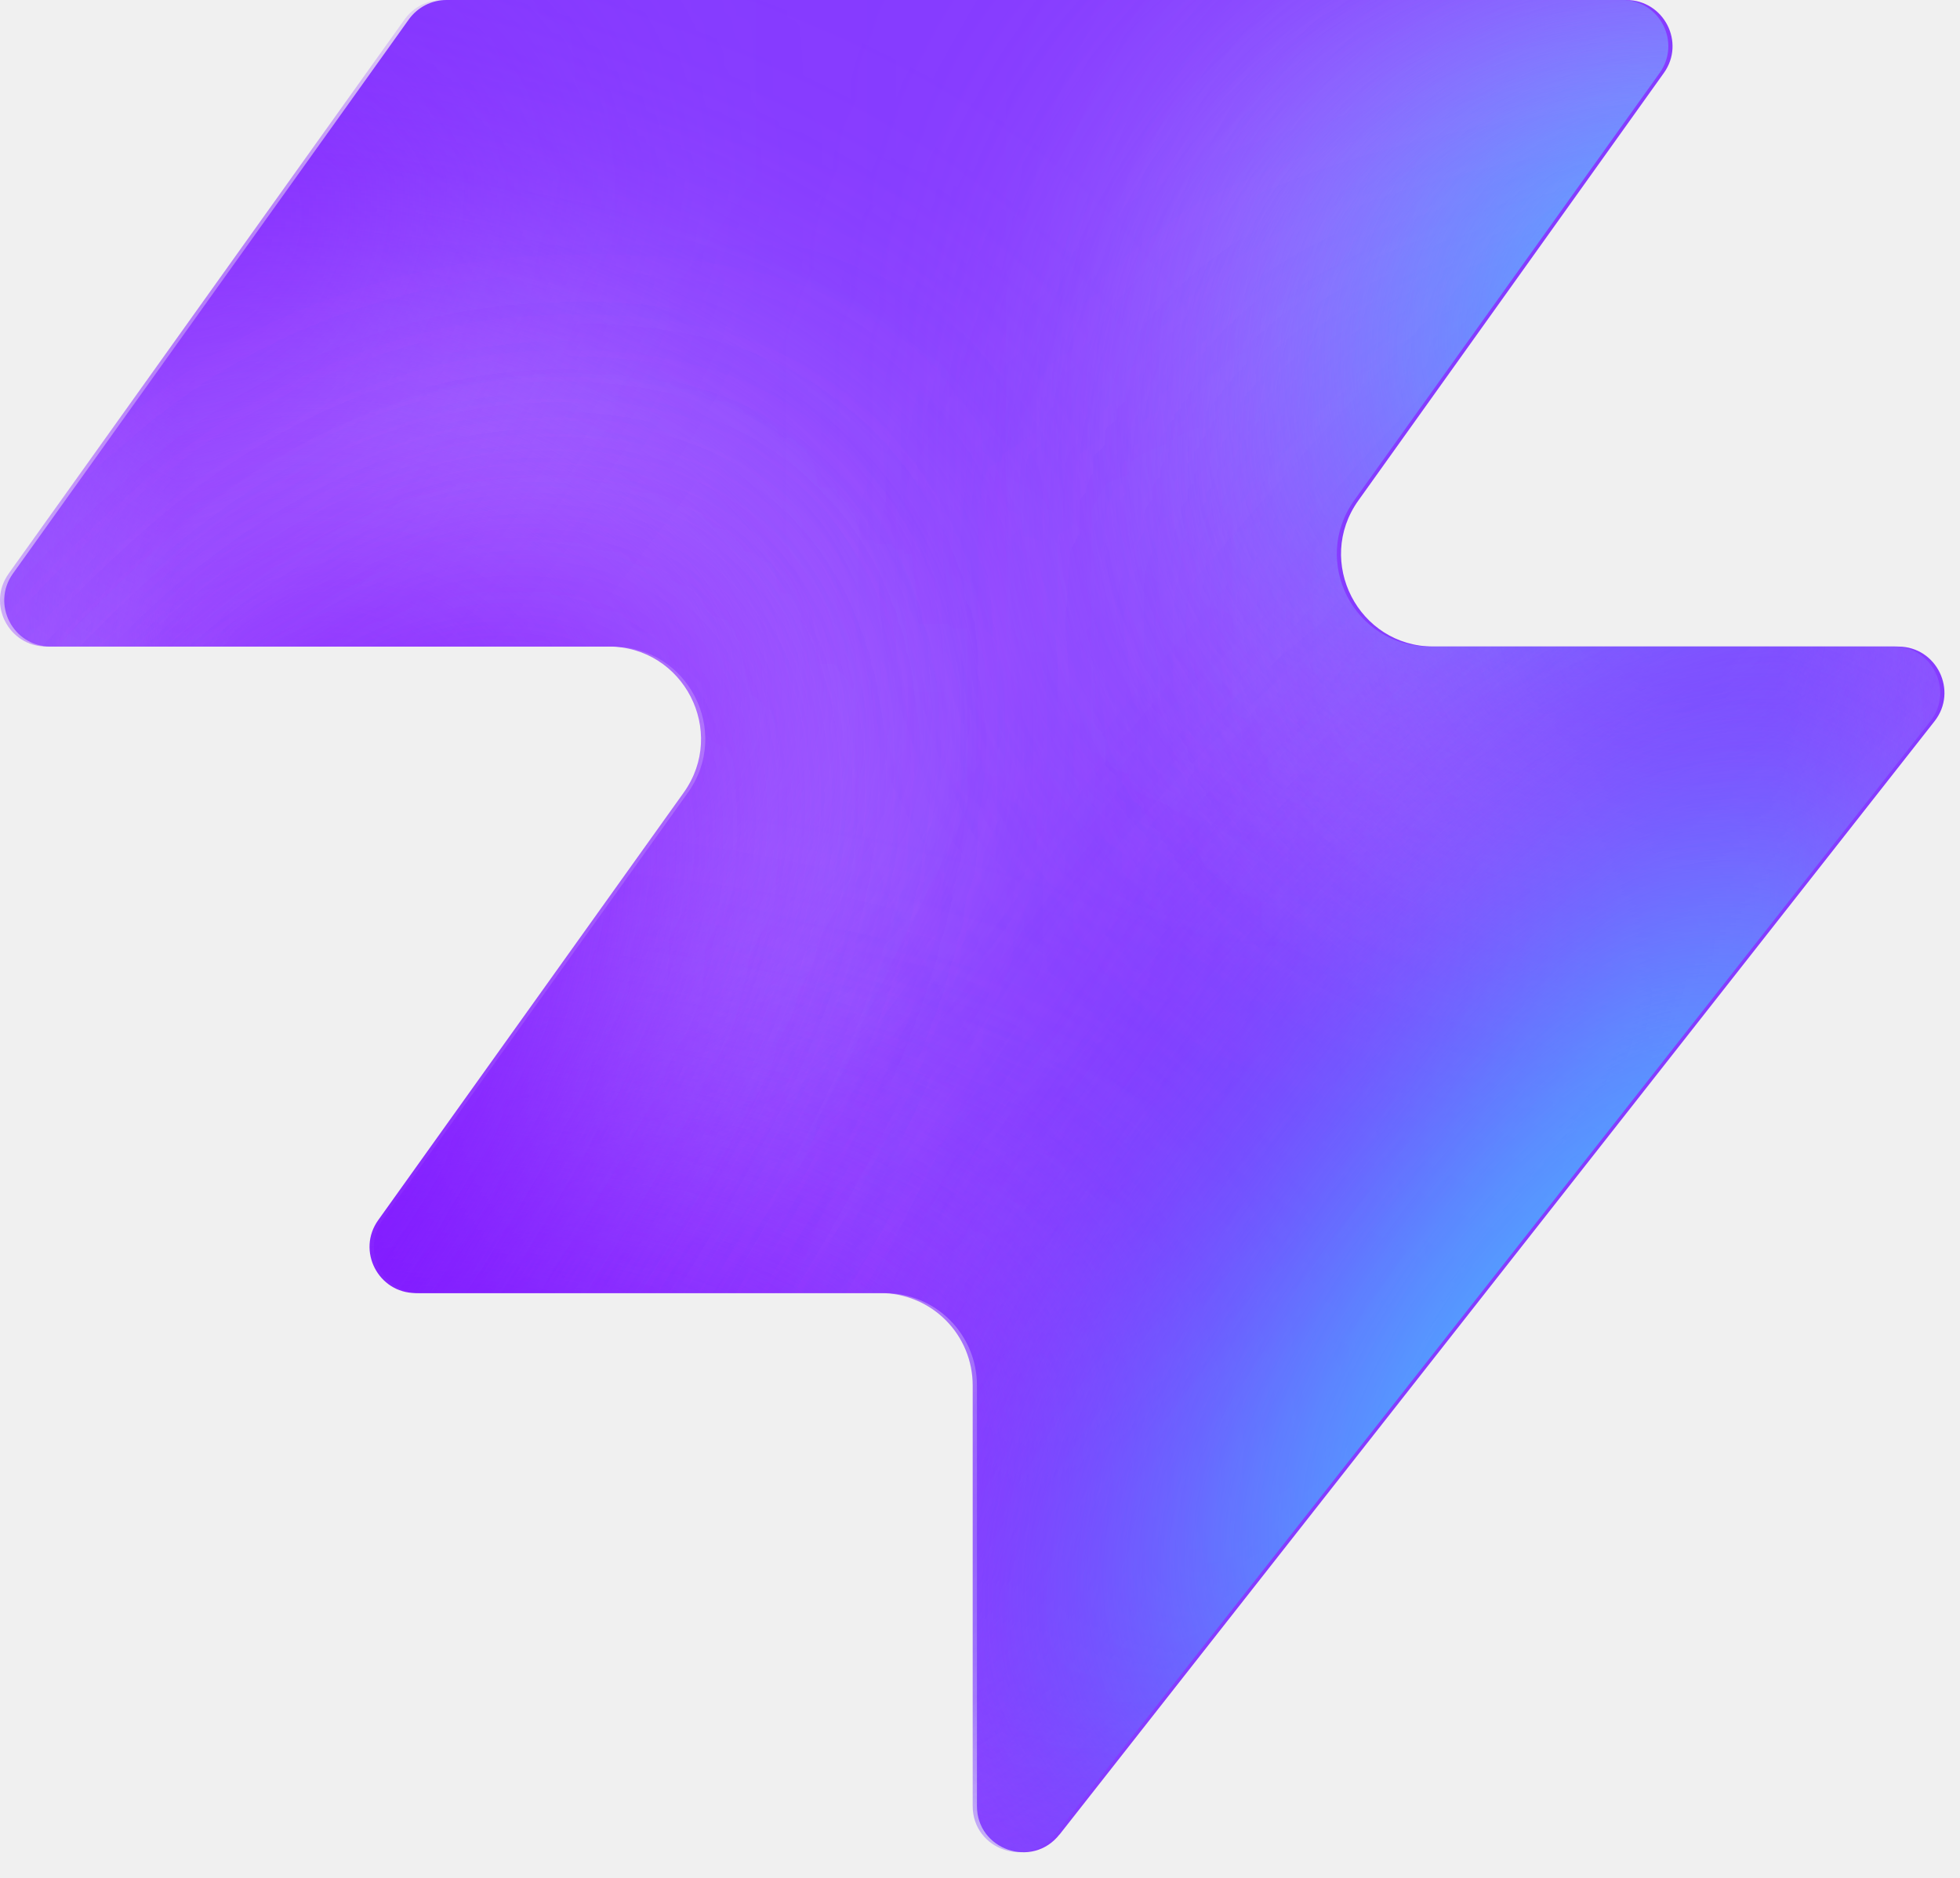
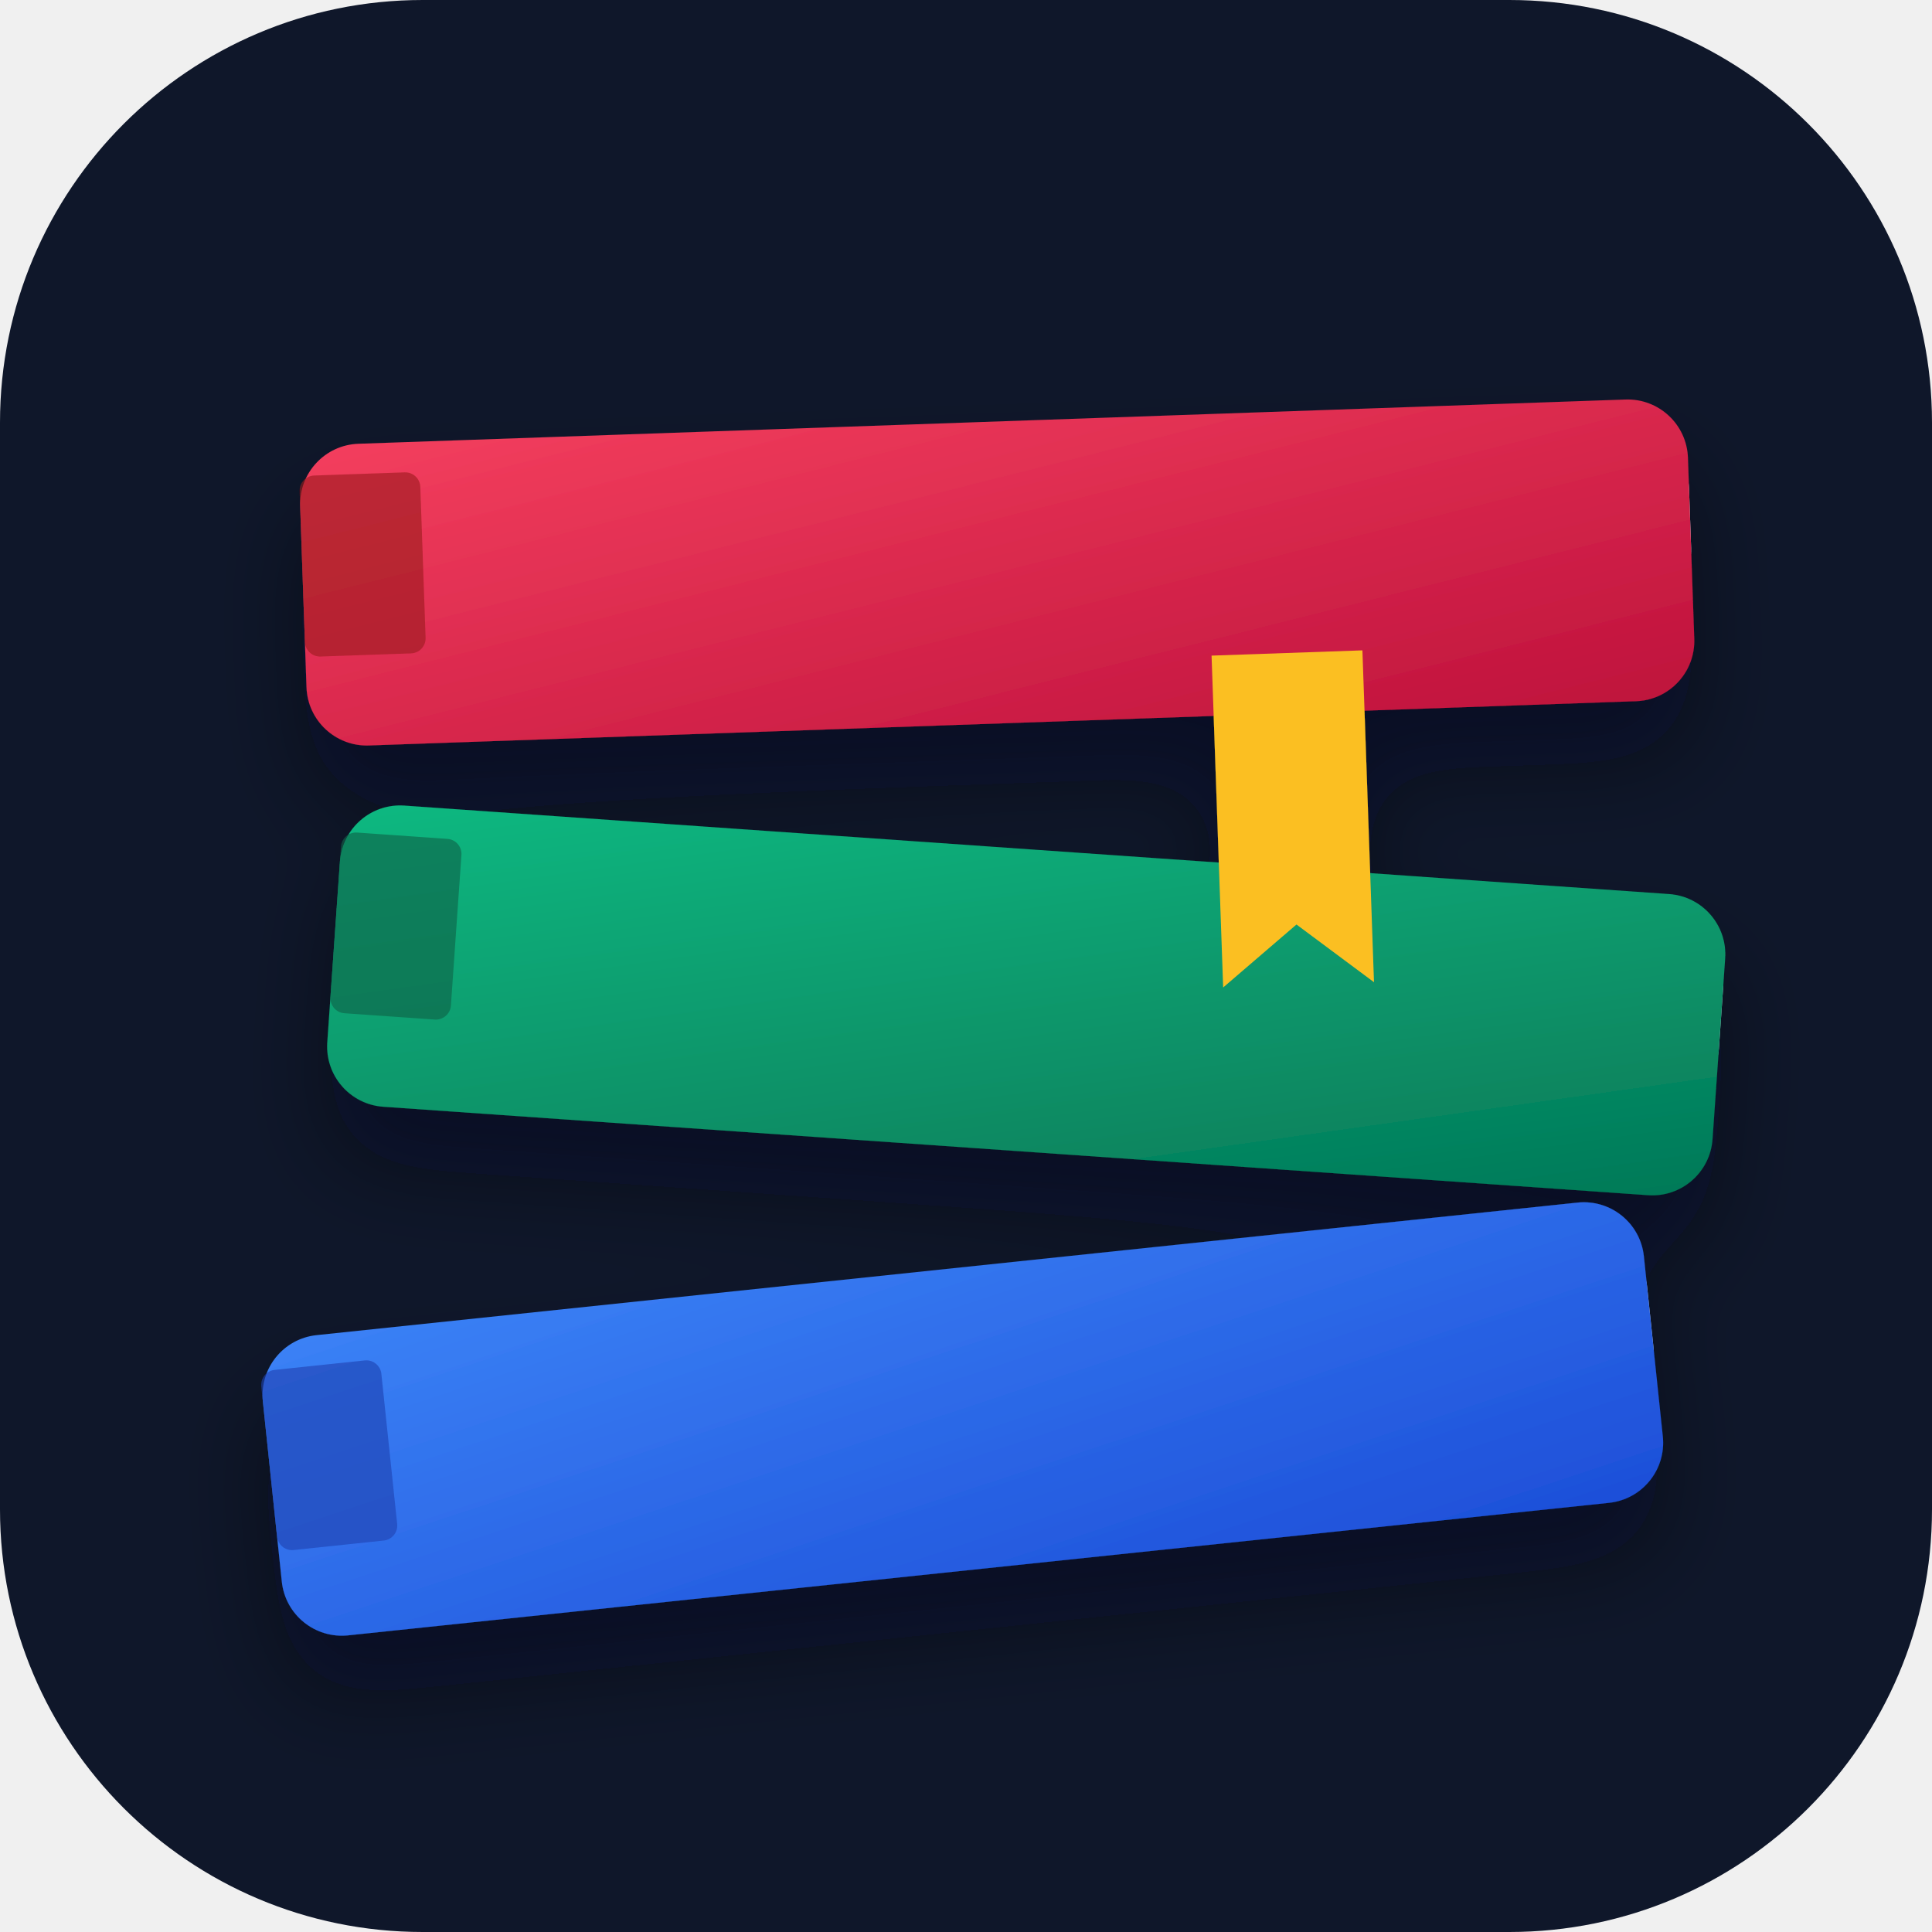
- <svg xmlns="http://www.w3.org/2000/svg" width="48" height="46" fill="none" viewBox="0 0 48 46">
-   <path fill="#863bff" d="M25.946 44.938c-.664.845-2.021.375-2.021-.698V33.937a2.26 2.26 0 0 0-2.262-2.262H10.287c-.92 0-1.456-1.04-.92-1.788l7.48-10.471c1.07-1.497 0-3.578-1.842-3.578H1.237c-.92 0-1.456-1.04-.92-1.788L10.013.474c.214-.297.556-.474.92-.474h28.894c.92 0 1.456 1.04.92 1.788l-7.48 10.471c-1.07 1.498 0 3.579 1.842 3.579h11.377c.943 0 1.473 1.088.89 1.83L25.947 44.94z" style="fill:#863bff;fill:color(display-p3 .525 .23 1);fill-opacity:1" />
-   <mask id="a" width="48" height="46" x="0" y="0" maskUnits="userSpaceOnUse" style="mask-type:alpha">
-     <path fill="#000" d="M25.842 44.938c-.664.844-2.021.375-2.021-.698V33.937a2.26 2.26 0 0 0-2.262-2.262H10.183c-.92 0-1.456-1.04-.92-1.788l7.48-10.471c1.07-1.498 0-3.579-1.842-3.579H1.133c-.92 0-1.456-1.04-.92-1.787L9.91.473c.214-.297.556-.474.92-.474h28.894c.92 0 1.456 1.04.92 1.788l-7.48 10.471c-1.07 1.498 0 3.578 1.842 3.578h11.377c.943 0 1.473 1.088.89 1.832L25.843 44.94z" style="fill:#000;fill-opacity:1" />
-   </mask>
-   <g mask="url(#a)">
-     <g filter="url(#b)">
-       <ellipse cx="5.508" cy="14.704" fill="#ede6ff" rx="5.508" ry="14.704" style="fill:#ede6ff;fill:color(display-p3 .927 .903 1);fill-opacity:1" transform="matrix(.00324 1 1 -.00324 -4.47 31.516)" />
+ <svg xmlns="http://www.w3.org/2000/svg" viewBox="0 0 128 128" width="128" height="128">
+   <defs>
+     <linearGradient id="topBook" x1="0%" y1="0%" x2="100%" y2="100%">
+       <stop offset="0%" stop-color="#f43f5e" />
+       <stop offset="100%" stop-color="#be123c" />
+     </linearGradient>
+     <linearGradient id="midBook" x1="0%" y1="0%" x2="100%" y2="100%">
+       <stop offset="0%" stop-color="#10b981" />
+       <stop offset="100%" stop-color="#047857" />
+     </linearGradient>
+     <linearGradient id="botBook" x1="0%" y1="0%" x2="100%" y2="100%">
+       <stop offset="0%" stop-color="#3b82f6" />
+       <stop offset="100%" stop-color="#1d4ed8" />
+     </linearGradient>
+     <filter id="shadow" x="-15%" y="-15%" width="130%" height="130%">
+       <feDropShadow dx="0" dy="4" stdDeviation="3" flood-opacity="0.4" flood-color="#020617" />
+     </filter>
+   </defs>
+   <rect width="128" height="128" rx="28" fill="#0f172a" />
+   <g transform="translate(14, 16)" filter="url(#shadow)">
+     <g transform="rotate(-6, 50, 80)">
+       <path d="M12 70h80v12H12z" fill="#f1f5f9" />
+       <path d="M92 70c2 0 4 2 4 4v4c0 2-2 4-4 4" fill="#cbd5e1" />
+       <path d="M8 68h84a4 4 0 0 1 4 4v12a4 4 0 0 1-4 4H8a4 4 0 0 1-4-4v-12a4 4 0 0 1 4-4z" fill="url(#botBook)" />
+       <rect x="4" y="70" width="8" height="12" rx="1" fill="#1e40af" opacity="0.6" />
    </g>
-     <g filter="url(#c)">
-       <ellipse cx="10.399" cy="29.851" fill="#ede6ff" rx="10.399" ry="29.851" style="fill:#ede6ff;fill:color(display-p3 .927 .903 1);fill-opacity:1" transform="matrix(.00324 1 1 -.00324 -39.328 7.883)" />
+     <g transform="rotate(4, 50, 50)">
+       <path d="M16 42h80v12H16z" fill="#f8fafc" />
+       <path d="M96 42c2 0 4 2 4 4v4c0 2-2 4-4 4" fill="#cbd5e1" />
+       <path d="M12 40h84a4 4 0 0 1 4 4v12a4 4 0 0 1-4 4H12a4 4 0 0 1-4-4v-12a4 4 0 0 1 4-4z" fill="url(#midBook)" />
+       <rect x="8" y="42" width="8" height="12" rx="1" fill="#065f46" opacity="0.6" />
    </g>
-     <g filter="url(#d)">
-       <ellipse cx="5.508" cy="30.487" fill="#7e14ff" rx="5.508" ry="30.487" style="fill:#7e14ff;fill:color(display-p3 .492 .077 1);fill-opacity:1" transform="rotate(89.814 -25.913 -14.639)scale(1 -1)" />
-     </g>
-     <g filter="url(#e)">
-       <ellipse cx="5.508" cy="30.599" fill="#7e14ff" rx="5.508" ry="30.599" style="fill:#7e14ff;fill:color(display-p3 .492 .077 1);fill-opacity:1" transform="rotate(89.814 -32.644 -3.334)scale(1 -1)" />
-     </g>
-     <g filter="url(#f)">
-       <ellipse cx="5.508" cy="30.599" fill="#7e14ff" rx="5.508" ry="30.599" style="fill:#7e14ff;fill:color(display-p3 .492 .077 1);fill-opacity:1" transform="matrix(.00324 1 1 -.00324 -34.34 30.47)" />
-     </g>
-     <g filter="url(#g)">
-       <ellipse cx="14.072" cy="22.078" fill="#ede6ff" rx="14.072" ry="22.078" style="fill:#ede6ff;fill:color(display-p3 .927 .903 1);fill-opacity:1" transform="rotate(93.35 24.506 48.493)scale(-1 1)" />
-     </g>
-     <g filter="url(#h)">
-       <ellipse cx="3.47" cy="21.501" fill="#7e14ff" rx="3.47" ry="21.501" style="fill:#7e14ff;fill:color(display-p3 .492 .077 1);fill-opacity:1" transform="rotate(89.009 28.708 47.59)scale(-1 1)" />
-     </g>
-     <g filter="url(#i)">
-       <ellipse cx="3.47" cy="21.501" fill="#7e14ff" rx="3.47" ry="21.501" style="fill:#7e14ff;fill:color(display-p3 .492 .077 1);fill-opacity:1" transform="rotate(89.009 28.708 47.59)scale(-1 1)" />
-     </g>
-     <g filter="url(#j)">
-       <ellipse cx=".387" cy="8.972" fill="#7e14ff" rx="4.407" ry="29.108" style="fill:#7e14ff;fill:color(display-p3 .492 .077 1);fill-opacity:1" transform="rotate(39.51 .387 8.972)" />
-     </g>
-     <g filter="url(#k)">
-       <ellipse cx="47.523" cy="-6.092" fill="#7e14ff" rx="4.407" ry="29.108" style="fill:#7e14ff;fill:color(display-p3 .492 .077 1);fill-opacity:1" transform="rotate(37.892 47.523 -6.092)" />
-     </g>
-     <g filter="url(#l)">
-       <ellipse cx="41.412" cy="6.333" fill="#47bfff" rx="5.971" ry="9.665" style="fill:#47bfff;fill:color(display-p3 .28 .748 1);fill-opacity:1" transform="rotate(37.892 41.412 6.333)" />
-     </g>
-     <g filter="url(#m)">
-       <ellipse cx="-1.879" cy="38.332" fill="#7e14ff" rx="4.407" ry="29.108" style="fill:#7e14ff;fill:color(display-p3 .492 .077 1);fill-opacity:1" transform="rotate(37.892 -1.88 38.332)" />
-     </g>
-     <g filter="url(#n)">
-       <ellipse cx="-1.879" cy="38.332" fill="#7e14ff" rx="4.407" ry="29.108" style="fill:#7e14ff;fill:color(display-p3 .492 .077 1);fill-opacity:1" transform="rotate(37.892 -1.88 38.332)" />
-     </g>
-     <g filter="url(#o)">
-       <ellipse cx="35.651" cy="29.907" fill="#7e14ff" rx="4.407" ry="29.108" style="fill:#7e14ff;fill:color(display-p3 .492 .077 1);fill-opacity:1" transform="rotate(37.892 35.651 29.907)" />
-     </g>
-     <g filter="url(#p)">
-       <ellipse cx="38.418" cy="32.4" fill="#47bfff" rx="5.971" ry="15.297" style="fill:#47bfff;fill:color(display-p3 .28 .748 1);fill-opacity:1" transform="rotate(37.892 38.418 32.4)" />
+     <g transform="rotate(-2, 50, 20)">
+       <path d="M14 14h80v12H14z" fill="#ffffff" />
+       <path d="M94 14c2 0 4 2 4 4v4c0 2-2 4-4 4" fill="#e2e8f0" />
+       <path d="M10 12h84a4 4 0 0 1 4 4v12a4 4 0 0 1-4 4H10a4 4 0 0 1-4-4V16a4 4 0 0 1 4-4z" fill="url(#topBook)" />
+       <rect x="6" y="14" width="8" height="12" rx="1" fill="#991b1b" opacity="0.6" />
+       <path d="M76 28v22l-5-4-5 4V28" fill="#fbbf24" />
    </g>
  </g>
-   <defs>
-     <filter id="b" width="60.045" height="41.654" x="-19.77" y="16.149" color-interpolation-filters="sRGB" filterUnits="userSpaceOnUse">
-       <feFlood flood-opacity="0" result="BackgroundImageFix" />
-       <feBlend in="SourceGraphic" in2="BackgroundImageFix" result="shape" />
-       <feGaussianBlur result="effect1_foregroundBlur_2002_17158" stdDeviation="7.659" />
-     </filter>
-     <filter id="c" width="90.34" height="51.437" x="-54.613" y="-7.533" color-interpolation-filters="sRGB" filterUnits="userSpaceOnUse">
-       <feFlood flood-opacity="0" result="BackgroundImageFix" />
-       <feBlend in="SourceGraphic" in2="BackgroundImageFix" result="shape" />
-       <feGaussianBlur result="effect1_foregroundBlur_2002_17158" stdDeviation="7.659" />
-     </filter>
-     <filter id="d" width="79.355" height="29.4" x="-49.64" y="2.03" color-interpolation-filters="sRGB" filterUnits="userSpaceOnUse">
-       <feFlood flood-opacity="0" result="BackgroundImageFix" />
-       <feBlend in="SourceGraphic" in2="BackgroundImageFix" result="shape" />
-       <feGaussianBlur result="effect1_foregroundBlur_2002_17158" stdDeviation="4.596" />
-     </filter>
-     <filter id="e" width="79.579" height="29.4" x="-45.045" y="20.029" color-interpolation-filters="sRGB" filterUnits="userSpaceOnUse">
-       <feFlood flood-opacity="0" result="BackgroundImageFix" />
-       <feBlend in="SourceGraphic" in2="BackgroundImageFix" result="shape" />
-       <feGaussianBlur result="effect1_foregroundBlur_2002_17158" stdDeviation="4.596" />
-     </filter>
-     <filter id="f" width="79.579" height="29.4" x="-43.513" y="21.178" color-interpolation-filters="sRGB" filterUnits="userSpaceOnUse">
-       <feFlood flood-opacity="0" result="BackgroundImageFix" />
-       <feBlend in="SourceGraphic" in2="BackgroundImageFix" result="shape" />
-       <feGaussianBlur result="effect1_foregroundBlur_2002_17158" stdDeviation="4.596" />
-     </filter>
-     <filter id="g" width="74.749" height="58.852" x="15.756" y="-17.901" color-interpolation-filters="sRGB" filterUnits="userSpaceOnUse">
-       <feFlood flood-opacity="0" result="BackgroundImageFix" />
-       <feBlend in="SourceGraphic" in2="BackgroundImageFix" result="shape" />
-       <feGaussianBlur result="effect1_foregroundBlur_2002_17158" stdDeviation="7.659" />
-     </filter>
-     <filter id="h" width="61.377" height="25.362" x="23.548" y="2.284" color-interpolation-filters="sRGB" filterUnits="userSpaceOnUse">
-       <feFlood flood-opacity="0" result="BackgroundImageFix" />
-       <feBlend in="SourceGraphic" in2="BackgroundImageFix" result="shape" />
-       <feGaussianBlur result="effect1_foregroundBlur_2002_17158" stdDeviation="4.596" />
-     </filter>
-     <filter id="i" width="61.377" height="25.362" x="23.548" y="2.284" color-interpolation-filters="sRGB" filterUnits="userSpaceOnUse">
-       <feFlood flood-opacity="0" result="BackgroundImageFix" />
-       <feBlend in="SourceGraphic" in2="BackgroundImageFix" result="shape" />
-       <feGaussianBlur result="effect1_foregroundBlur_2002_17158" stdDeviation="4.596" />
-     </filter>
-     <filter id="j" width="56.045" height="63.649" x="-27.636" y="-22.853" color-interpolation-filters="sRGB" filterUnits="userSpaceOnUse">
-       <feFlood flood-opacity="0" result="BackgroundImageFix" />
-       <feBlend in="SourceGraphic" in2="BackgroundImageFix" result="shape" />
-       <feGaussianBlur result="effect1_foregroundBlur_2002_17158" stdDeviation="4.596" />
-     </filter>
-     <filter id="k" width="54.814" height="64.646" x="20.116" y="-38.415" color-interpolation-filters="sRGB" filterUnits="userSpaceOnUse">
-       <feFlood flood-opacity="0" result="BackgroundImageFix" />
-       <feBlend in="SourceGraphic" in2="BackgroundImageFix" result="shape" />
-       <feGaussianBlur result="effect1_foregroundBlur_2002_17158" stdDeviation="4.596" />
-     </filter>
-     <filter id="l" width="33.541" height="35.313" x="24.641" y="-11.323" color-interpolation-filters="sRGB" filterUnits="userSpaceOnUse">
-       <feFlood flood-opacity="0" result="BackgroundImageFix" />
-       <feBlend in="SourceGraphic" in2="BackgroundImageFix" result="shape" />
-       <feGaussianBlur result="effect1_foregroundBlur_2002_17158" stdDeviation="4.596" />
-     </filter>
-     <filter id="m" width="54.814" height="64.646" x="-29.286" y="6.009" color-interpolation-filters="sRGB" filterUnits="userSpaceOnUse">
-       <feFlood flood-opacity="0" result="BackgroundImageFix" />
-       <feBlend in="SourceGraphic" in2="BackgroundImageFix" result="shape" />
-       <feGaussianBlur result="effect1_foregroundBlur_2002_17158" stdDeviation="4.596" />
-     </filter>
-     <filter id="n" width="54.814" height="64.646" x="-29.286" y="6.009" color-interpolation-filters="sRGB" filterUnits="userSpaceOnUse">
-       <feFlood flood-opacity="0" result="BackgroundImageFix" />
-       <feBlend in="SourceGraphic" in2="BackgroundImageFix" result="shape" />
-       <feGaussianBlur result="effect1_foregroundBlur_2002_17158" stdDeviation="4.596" />
-     </filter>
-     <filter id="o" width="54.814" height="64.646" x="8.244" y="-2.416" color-interpolation-filters="sRGB" filterUnits="userSpaceOnUse">
-       <feFlood flood-opacity="0" result="BackgroundImageFix" />
-       <feBlend in="SourceGraphic" in2="BackgroundImageFix" result="shape" />
-       <feGaussianBlur result="effect1_foregroundBlur_2002_17158" stdDeviation="4.596" />
-     </filter>
-     <filter id="p" width="39.409" height="43.623" x="18.713" y="10.588" color-interpolation-filters="sRGB" filterUnits="userSpaceOnUse">
-       <feFlood flood-opacity="0" result="BackgroundImageFix" />
-       <feBlend in="SourceGraphic" in2="BackgroundImageFix" result="shape" />
-       <feGaussianBlur result="effect1_foregroundBlur_2002_17158" stdDeviation="4.596" />
-     </filter>
-   </defs>
</svg>
